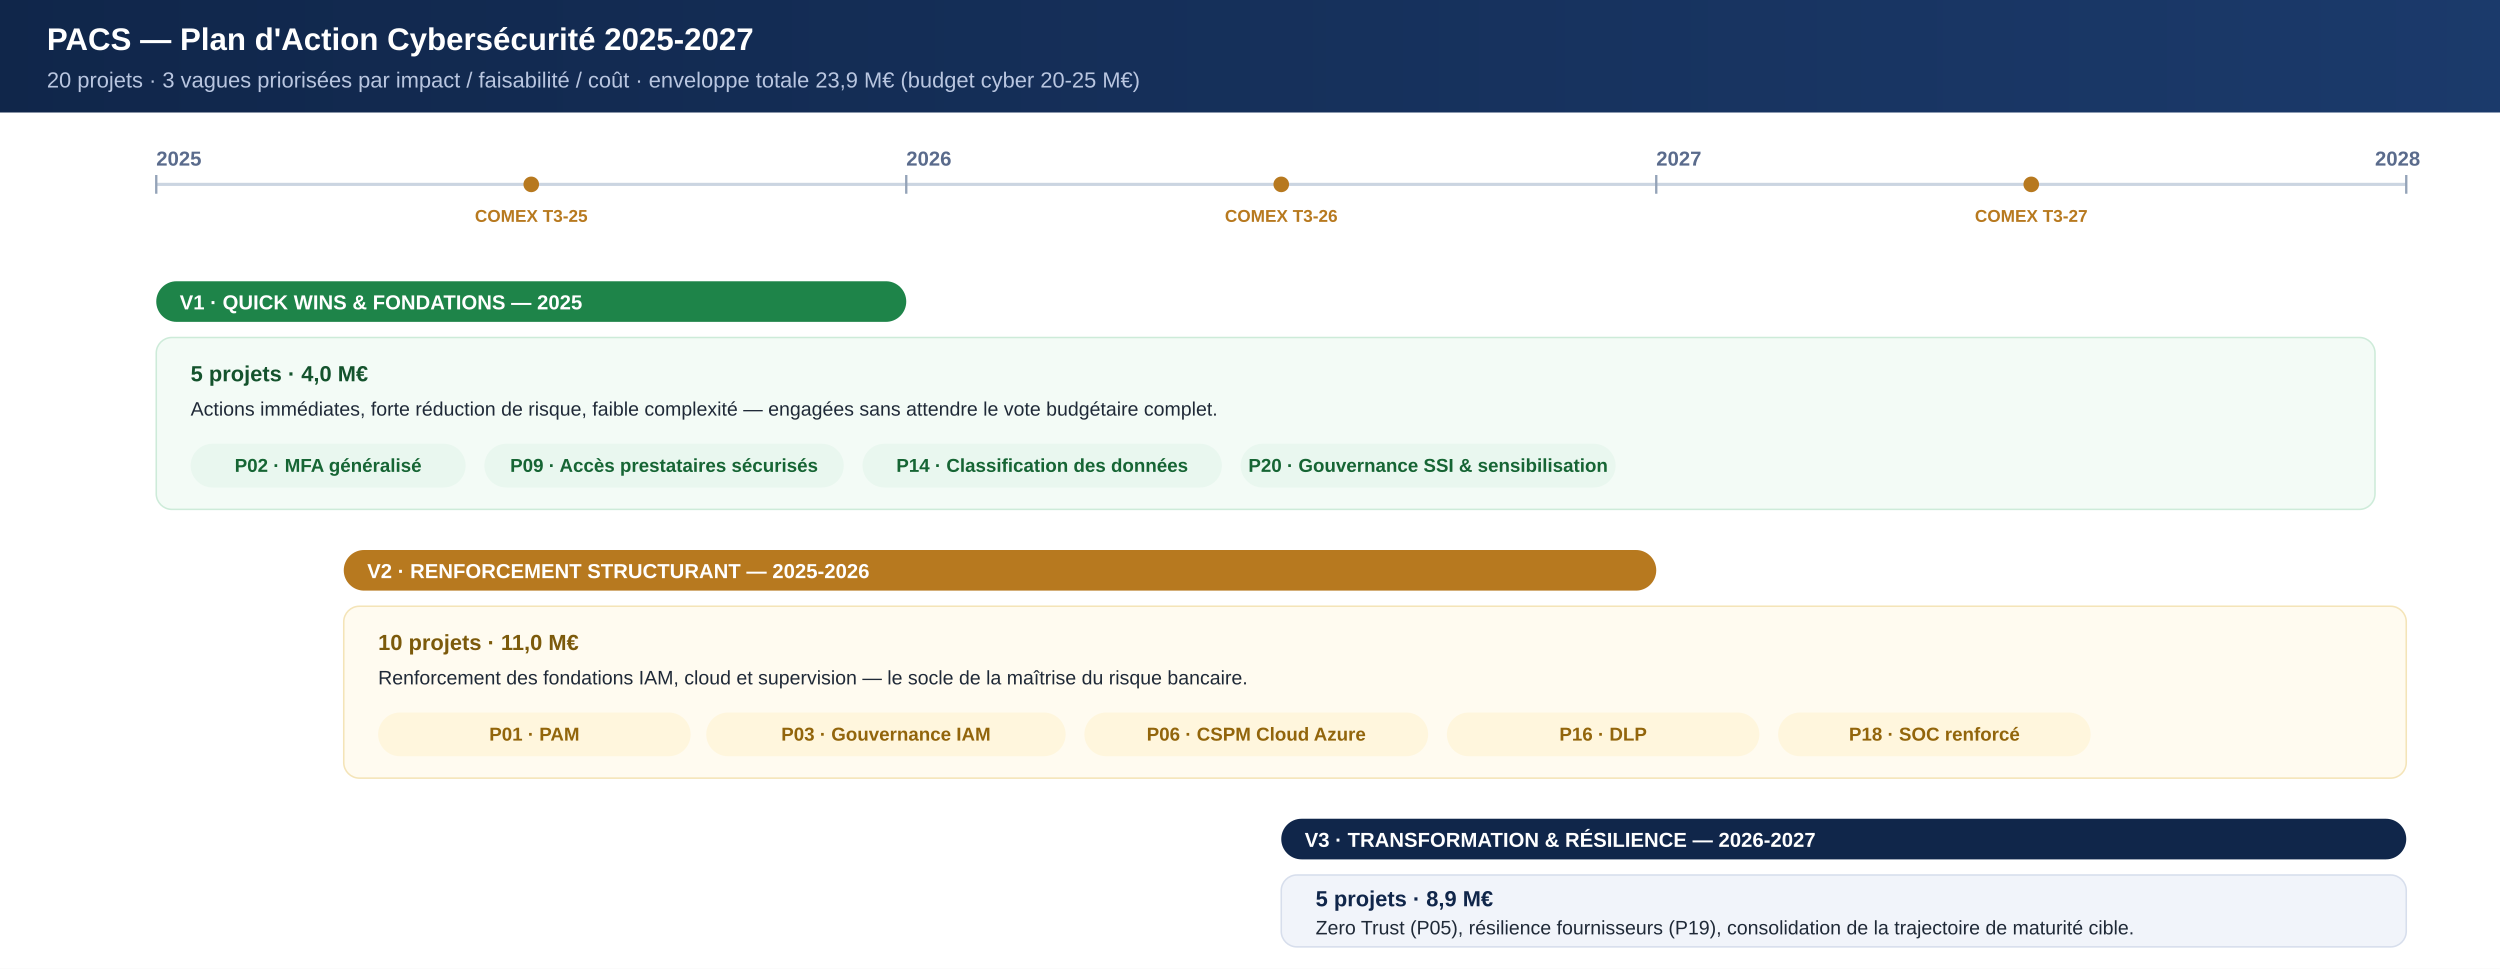
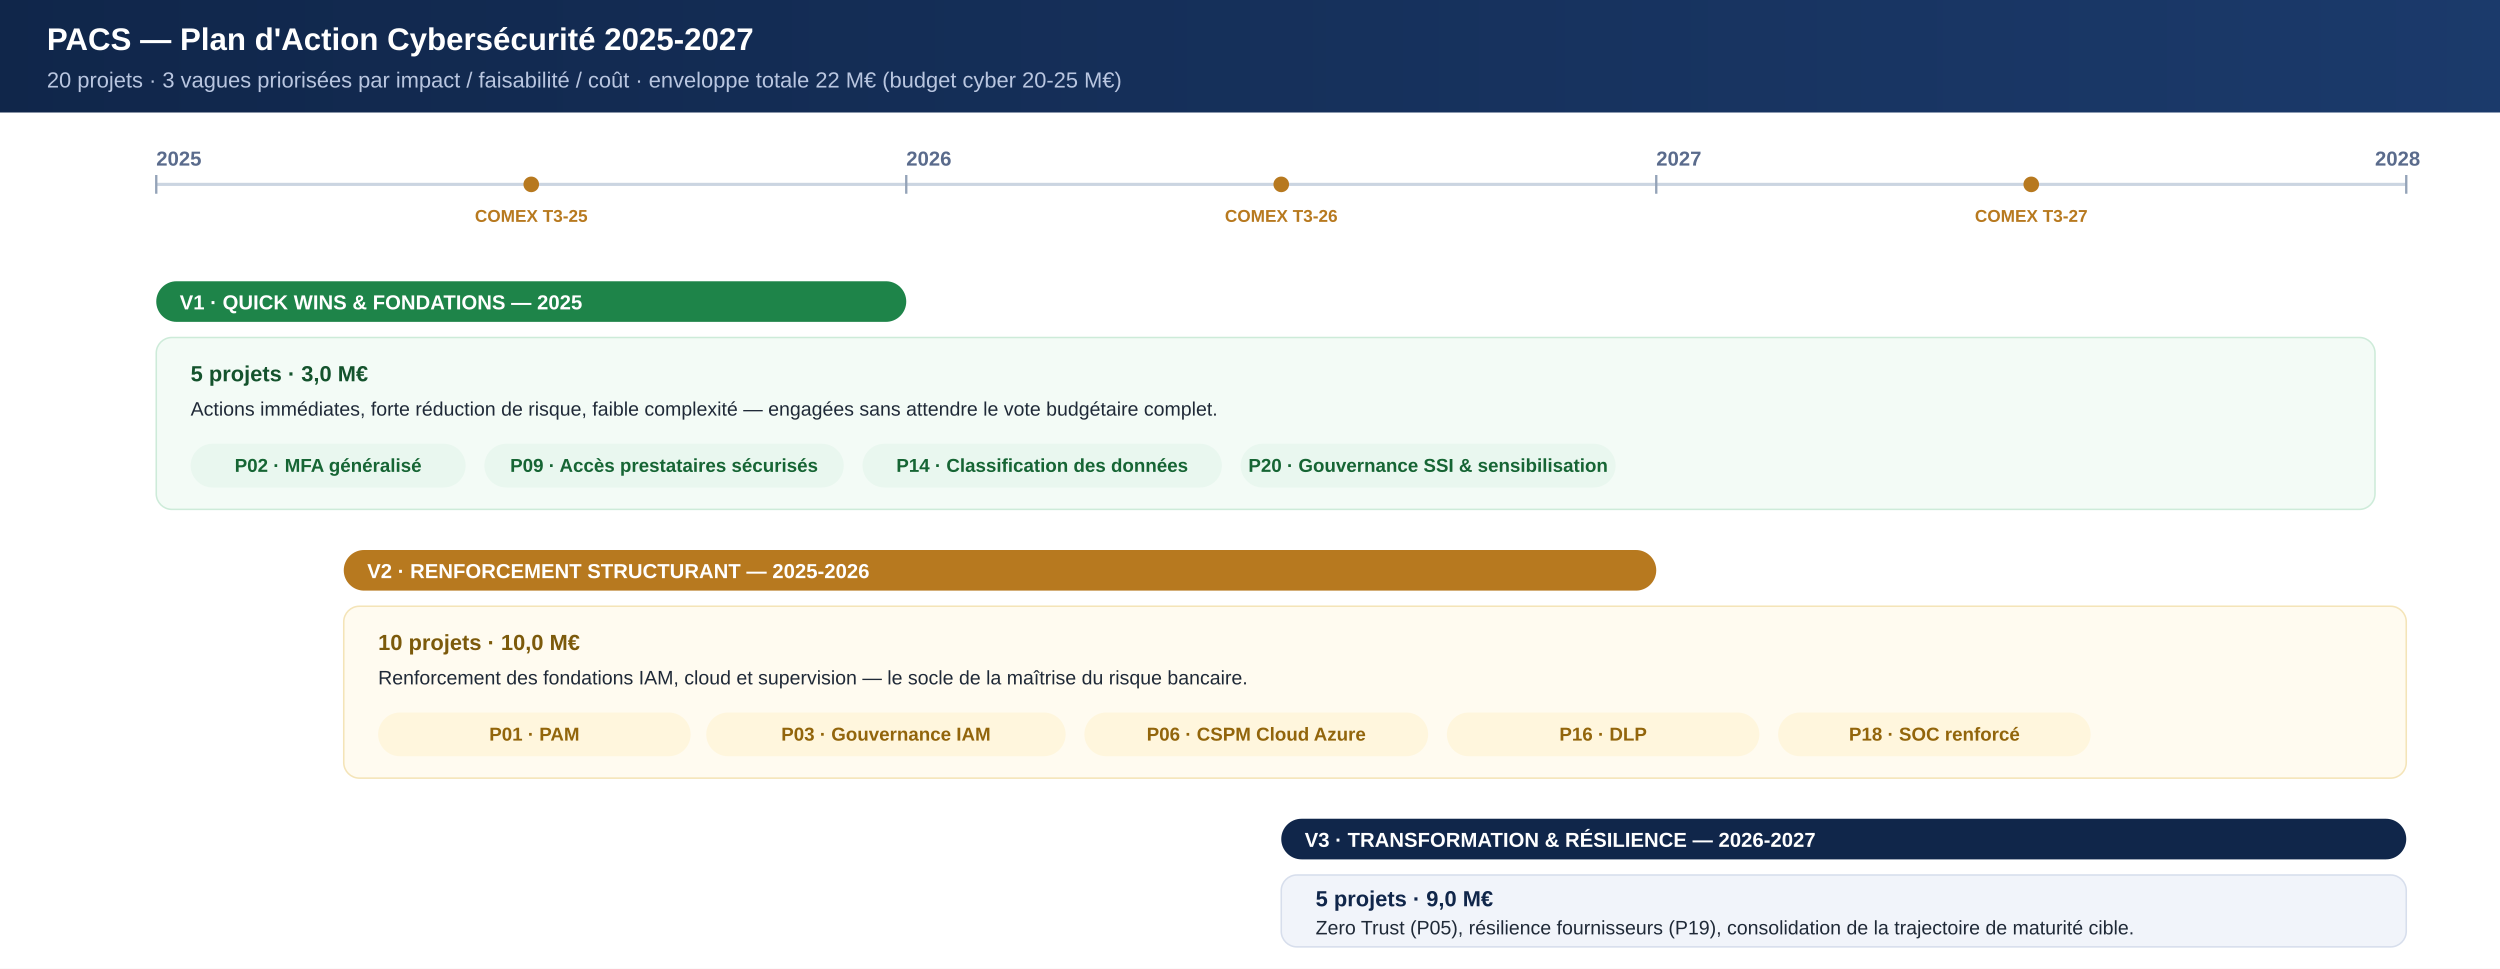
<svg xmlns="http://www.w3.org/2000/svg" viewBox="0 0 1600 620" font-family="Arial, Helvetica, sans-serif">
  <defs>
    <linearGradient id="hdr2" x1="0%" y1="0%" x2="100%" y2="0%">
      <stop offset="0%" stop-color="#10264A" />
      <stop offset="100%" stop-color="#1B3A6B" />
    </linearGradient>
  </defs>
  <rect width="1600" height="620" fill="#FFFFFF" />
  <rect width="1600" height="72" fill="url(#hdr2)" />
  <text x="30" y="32" fill="#FFFFFF" font-size="20" font-weight="800">PACS — Plan d'Action Cybersécurité 2025-2027</text>
-   <text x="30" y="56" fill="#B9C6E0" font-size="14">20 projets · 3 vagues priorisées par impact / faisabilité / coût · enveloppe totale 23,9 M€ (budget cyber 20-25 M€)</text>
+   <text x="30" y="56" fill="#B9C6E0" font-size="14">20 projets · 3 vagues priorisées par impact / faisabilité / coût · enveloppe totale 22 M€ (budget cyber 20-25 M€)</text>
  <line x1="100" y1="118" x2="1540" y2="118" stroke="#CBD5E1" stroke-width="2" />
  <g font-size="13" fill="#5A6B8C" font-weight="700">
    <text x="100" y="106">2025</text>
    <text x="580" y="106">2026</text>
    <text x="1060" y="106">2027</text>
    <text x="1520" y="106">2028</text>
  </g>
  <line x1="100" y1="112" x2="100" y2="124" stroke="#94A3B8" stroke-width="1.5" />
  <line x1="580" y1="112" x2="580" y2="124" stroke="#94A3B8" stroke-width="1.5" />
  <line x1="1060" y1="112" x2="1060" y2="124" stroke="#94A3B8" stroke-width="1.5" />
  <line x1="1540" y1="112" x2="1540" y2="124" stroke="#94A3B8" stroke-width="1.5" />
  <g>
    <circle cx="340" cy="118" r="5" fill="#B7791F" />
    <text x="340" y="142" text-anchor="middle" fill="#B7791F" font-size="11" font-weight="700">COMEX T3-25</text>
    <circle cx="820" cy="118" r="5" fill="#B7791F" />
    <text x="820" y="142" text-anchor="middle" fill="#B7791F" font-size="11" font-weight="700">COMEX T3-26</text>
    <circle cx="1300" cy="118" r="5" fill="#B7791F" />
    <text x="1300" y="142" text-anchor="middle" fill="#B7791F" font-size="11" font-weight="700">COMEX T3-27</text>
  </g>
  <rect x="100" y="180" width="480" height="26" rx="13" fill="#1E8449" />
  <text x="115" y="198" fill="#FFFFFF" font-size="13" font-weight="700">V1 · QUICK WINS &amp; FONDATIONS — 2025</text>
  <rect x="100" y="216" width="1420" height="110" rx="10" fill="#F3FBF6" stroke="#CDEBD9" />
-   <text x="122" y="244" fill="#14532D" font-size="14" font-weight="800">5 projets · 4,0 M€</text>
+   <text x="122" y="244" fill="#14532D" font-size="14" font-weight="800">5 projets · 3,0 M€</text>
  <text x="122" y="266" fill="#1F2937" font-size="12.5">Actions immédiates, forte réduction de risque, faible complexité — engagées sans attendre le vote budgétaire complet.</text>
  <g font-size="12" font-weight="700" fill="#166534">
    <rect x="122" y="284" width="176" height="28" rx="14" fill="#E9F7EF" />
    <text x="210" y="302" text-anchor="middle">P02 · MFA généralisé</text>
    <rect x="310" y="284" width="230" height="28" rx="14" fill="#E9F7EF" />
    <text x="425" y="302" text-anchor="middle">P09 · Accès prestataires sécurisés</text>
    <rect x="552" y="284" width="230" height="28" rx="14" fill="#E9F7EF" />
    <text x="667" y="302" text-anchor="middle">P14 · Classification des données</text>
    <rect x="794" y="284" width="240" height="28" rx="14" fill="#E9F7EF" />
    <text x="914" y="302" text-anchor="middle">P20 · Gouvernance SSI &amp; sensibilisation</text>
  </g>
  <rect x="220" y="352" width="840" height="26" rx="13" fill="#B7791F" />
  <text x="235" y="370" fill="#FFFFFF" font-size="13" font-weight="700">V2 · RENFORCEMENT STRUCTURANT — 2025-2026</text>
  <rect x="220" y="388" width="1320" height="110" rx="10" fill="#FFFBF0" stroke="#F4E4B8" />
-   <text x="242" y="416" fill="#7C5A0B" font-size="14" font-weight="800">10 projets · 11,0 M€</text>
+   <text x="242" y="416" fill="#7C5A0B" font-size="14" font-weight="800">10 projets · 10,0 M€</text>
  <text x="242" y="438" fill="#1F2937" font-size="12.5">Renforcement des fondations IAM, cloud et supervision — le socle de la maîtrise du risque bancaire.</text>
  <g font-size="12" font-weight="700" fill="#92650B">
    <rect x="242" y="456" width="200" height="28" rx="14" fill="#FFF6DD" />
    <text x="342" y="474" text-anchor="middle">P01 · PAM</text>
    <rect x="452" y="456" width="230" height="28" rx="14" fill="#FFF6DD" />
    <text x="567" y="474" text-anchor="middle">P03 · Gouvernance IAM</text>
    <rect x="694" y="456" width="220" height="28" rx="14" fill="#FFF6DD" />
    <text x="804" y="474" text-anchor="middle">P06 · CSPM Cloud Azure</text>
    <rect x="926" y="456" width="200" height="28" rx="14" fill="#FFF6DD" />
    <text x="1026" y="474" text-anchor="middle">P16 · DLP</text>
    <rect x="1138" y="456" width="200" height="28" rx="14" fill="#FFF6DD" />
    <text x="1238" y="474" text-anchor="middle">P18 · SOC renforcé</text>
  </g>
  <rect x="820" y="524" width="720" height="26" rx="13" fill="#10264A" />
  <text x="835" y="542" fill="#FFFFFF" font-size="13" font-weight="700">V3 · TRANSFORMATION &amp; RÉSILIENCE — 2026-2027</text>
  <rect x="820" y="560" width="720" height="46" rx="10" fill="#F1F4FA" stroke="#D7DEEC" />
-   <text x="842" y="580" fill="#10264A" font-size="14" font-weight="800">5 projets · 8,9 M€</text>
+   <text x="842" y="580" fill="#10264A" font-size="14" font-weight="800">5 projets · 9,0 M€</text>
  <text x="842" y="598" fill="#1F2937" font-size="12.5">Zero Trust (P05), résilience fournisseurs (P19), consolidation de la trajectoire de maturité cible.</text>
</svg>
